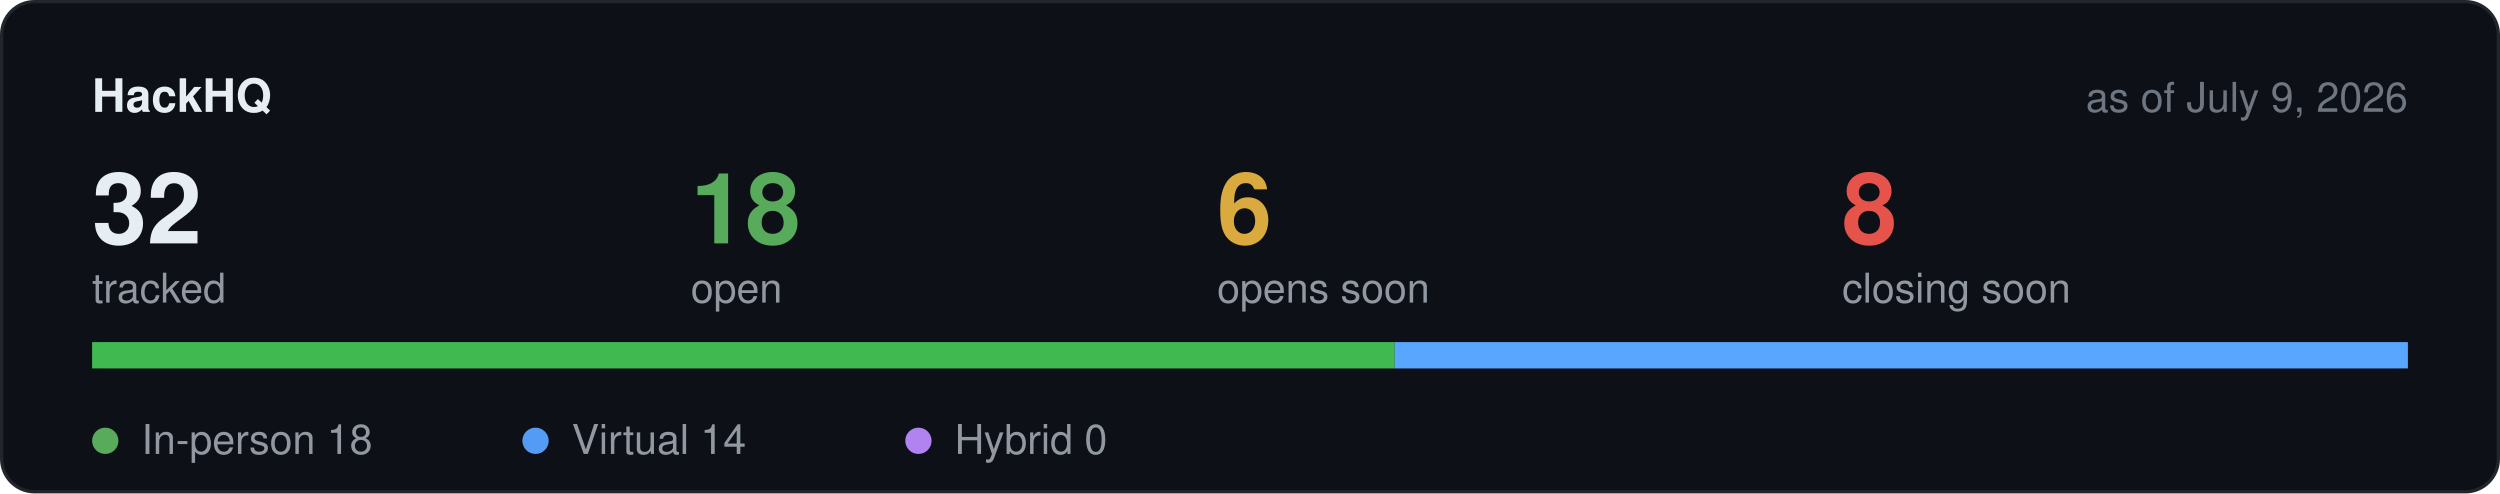
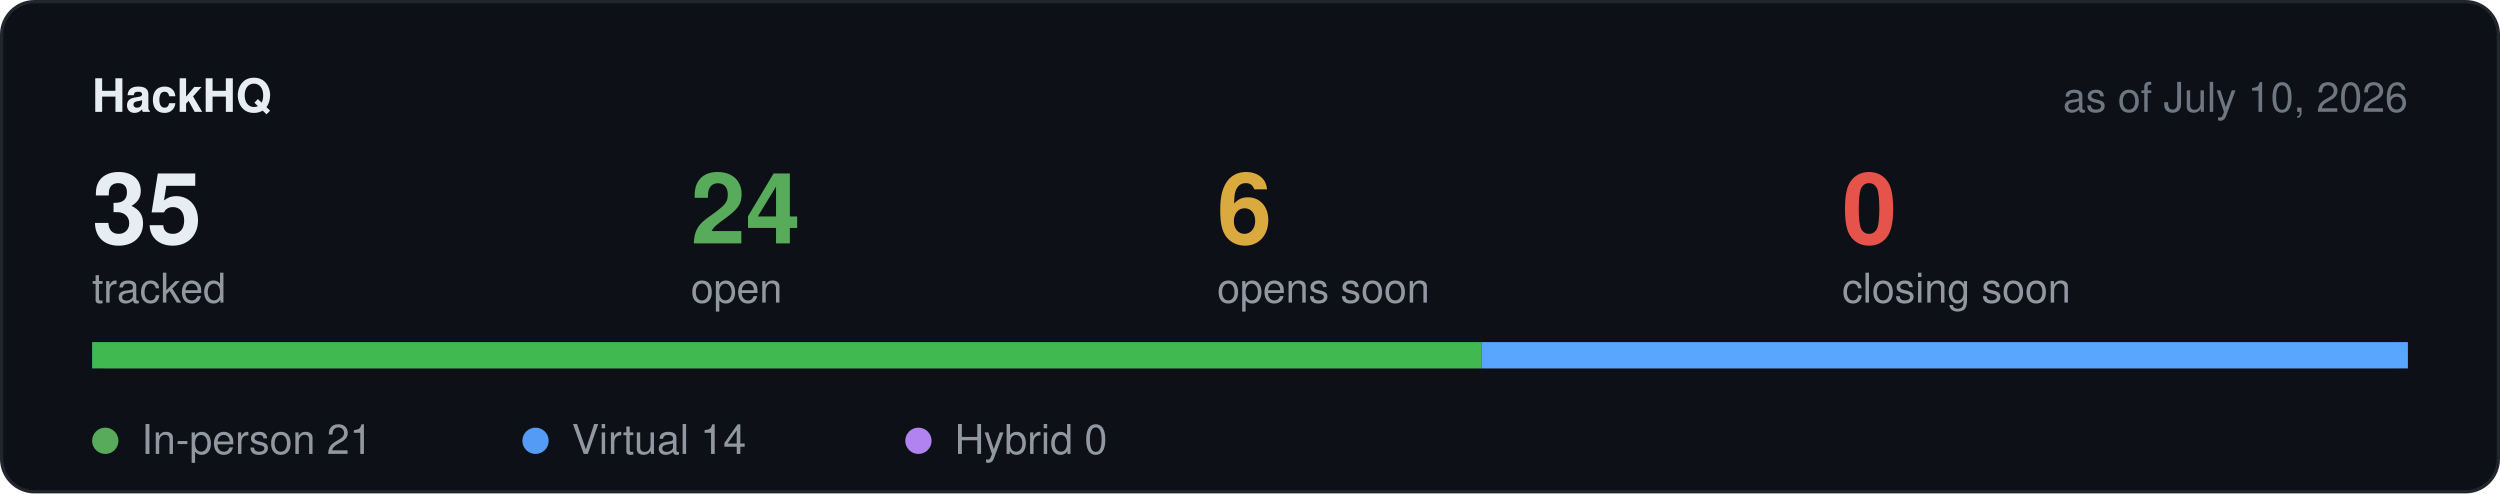
<svg xmlns="http://www.w3.org/2000/svg" width="760" height="150" viewBox="0 0 760 150" role="img" aria-label="Hackathon stats">
  <rect x="0.5" y="0.5" width="759" height="149" rx="10" fill="#0d1117" stroke="#21262d" />
  <text x="28" y="34" font-family="-apple-system,BlinkMacSystemFont,Segoe UI,Helvetica,Arial,sans-serif" font-size="14" font-weight="600" fill="#e6edf3">HackHQ</text>
-   <text x="732" y="34" text-anchor="end" font-family="-apple-system,BlinkMacSystemFont,Segoe UI,Helvetica,Arial,sans-serif" font-size="12.5" fill="#6e7681">as of July 9, 2026</text>
-   <text x="28" y="74" font-family="-apple-system,BlinkMacSystemFont,Segoe UI,Helvetica,Arial,sans-serif" font-size="30" font-weight="600" fill="#e6edf3">32</text>
+   <text x="732" y="34" text-anchor="end" font-family="-apple-system,BlinkMacSystemFont,Segoe UI,Helvetica,Arial,sans-serif" font-size="12.5" fill="#6e7681">as of July 10, 2026</text>
+   <text x="28" y="74" font-family="-apple-system,BlinkMacSystemFont,Segoe UI,Helvetica,Arial,sans-serif" font-size="30" font-weight="600" fill="#e6edf3">35</text>
  <text x="28" y="92" font-family="-apple-system,BlinkMacSystemFont,Segoe UI,Helvetica,Arial,sans-serif" font-size="12.5" fill="#9198a1">tracked</text>
-   <text x="210" y="74" font-family="-apple-system,BlinkMacSystemFont,Segoe UI,Helvetica,Arial,sans-serif" font-size="30" font-weight="600" fill="#57ab5a">18</text>
+   <text x="210" y="74" font-family="-apple-system,BlinkMacSystemFont,Segoe UI,Helvetica,Arial,sans-serif" font-size="30" font-weight="600" fill="#57ab5a">24</text>
  <text x="210" y="92" font-family="-apple-system,BlinkMacSystemFont,Segoe UI,Helvetica,Arial,sans-serif" font-size="12.5" fill="#9198a1">open</text>
  <text x="370" y="74" font-family="-apple-system,BlinkMacSystemFont,Segoe UI,Helvetica,Arial,sans-serif" font-size="30" font-weight="600" fill="#daaa3f">6</text>
  <text x="370" y="92" font-family="-apple-system,BlinkMacSystemFont,Segoe UI,Helvetica,Arial,sans-serif" font-size="12.5" fill="#9198a1">opens soon</text>
-   <text x="560" y="74" font-family="-apple-system,BlinkMacSystemFont,Segoe UI,Helvetica,Arial,sans-serif" font-size="30" font-weight="600" fill="#e5534b">8</text>
+   <text x="560" y="74" font-family="-apple-system,BlinkMacSystemFont,Segoe UI,Helvetica,Arial,sans-serif" font-size="30" font-weight="600" fill="#e5534b">0</text>
  <text x="560" y="92" font-family="-apple-system,BlinkMacSystemFont,Segoe UI,Helvetica,Arial,sans-serif" font-size="12.5" fill="#9198a1">closing soon</text>
  <rect x="28" y="104" width="704" height="8" rx="4" fill="#21262d" />
-   <rect x="28.0" y="104" width="396.0" height="8" fill="#3fb950" />
-   <rect x="424.0" y="104" width="308.0" height="8" fill="#58a6ff" />
+   <rect x="28.0" y="104" width="422.4" height="8" fill="#3fb950" />
+   <rect x="450.4" y="104" width="281.6" height="8" fill="#58a6ff" />
  <circle cx="32" cy="134" r="4" fill="#57ab5a" />
-   <text x="43" y="138" font-family="-apple-system,BlinkMacSystemFont,Segoe UI,Helvetica,Arial,sans-serif" font-size="12.5" fill="#9198a1">In-person 18</text>
+   <text x="43" y="138" font-family="-apple-system,BlinkMacSystemFont,Segoe UI,Helvetica,Arial,sans-serif" font-size="12.5" fill="#9198a1">In-person 21</text>
  <circle cx="162.8" cy="134" r="4" fill="#539bf5" />
  <text x="173.8" y="138" font-family="-apple-system,BlinkMacSystemFont,Segoe UI,Helvetica,Arial,sans-serif" font-size="12.5" fill="#9198a1">Virtual 14</text>
  <circle cx="279.2" cy="134" r="4" fill="#b083f0" />
  <text x="290.2" y="138" font-family="-apple-system,BlinkMacSystemFont,Segoe UI,Helvetica,Arial,sans-serif" font-size="12.5" fill="#9198a1">Hybrid 0</text>
</svg>
